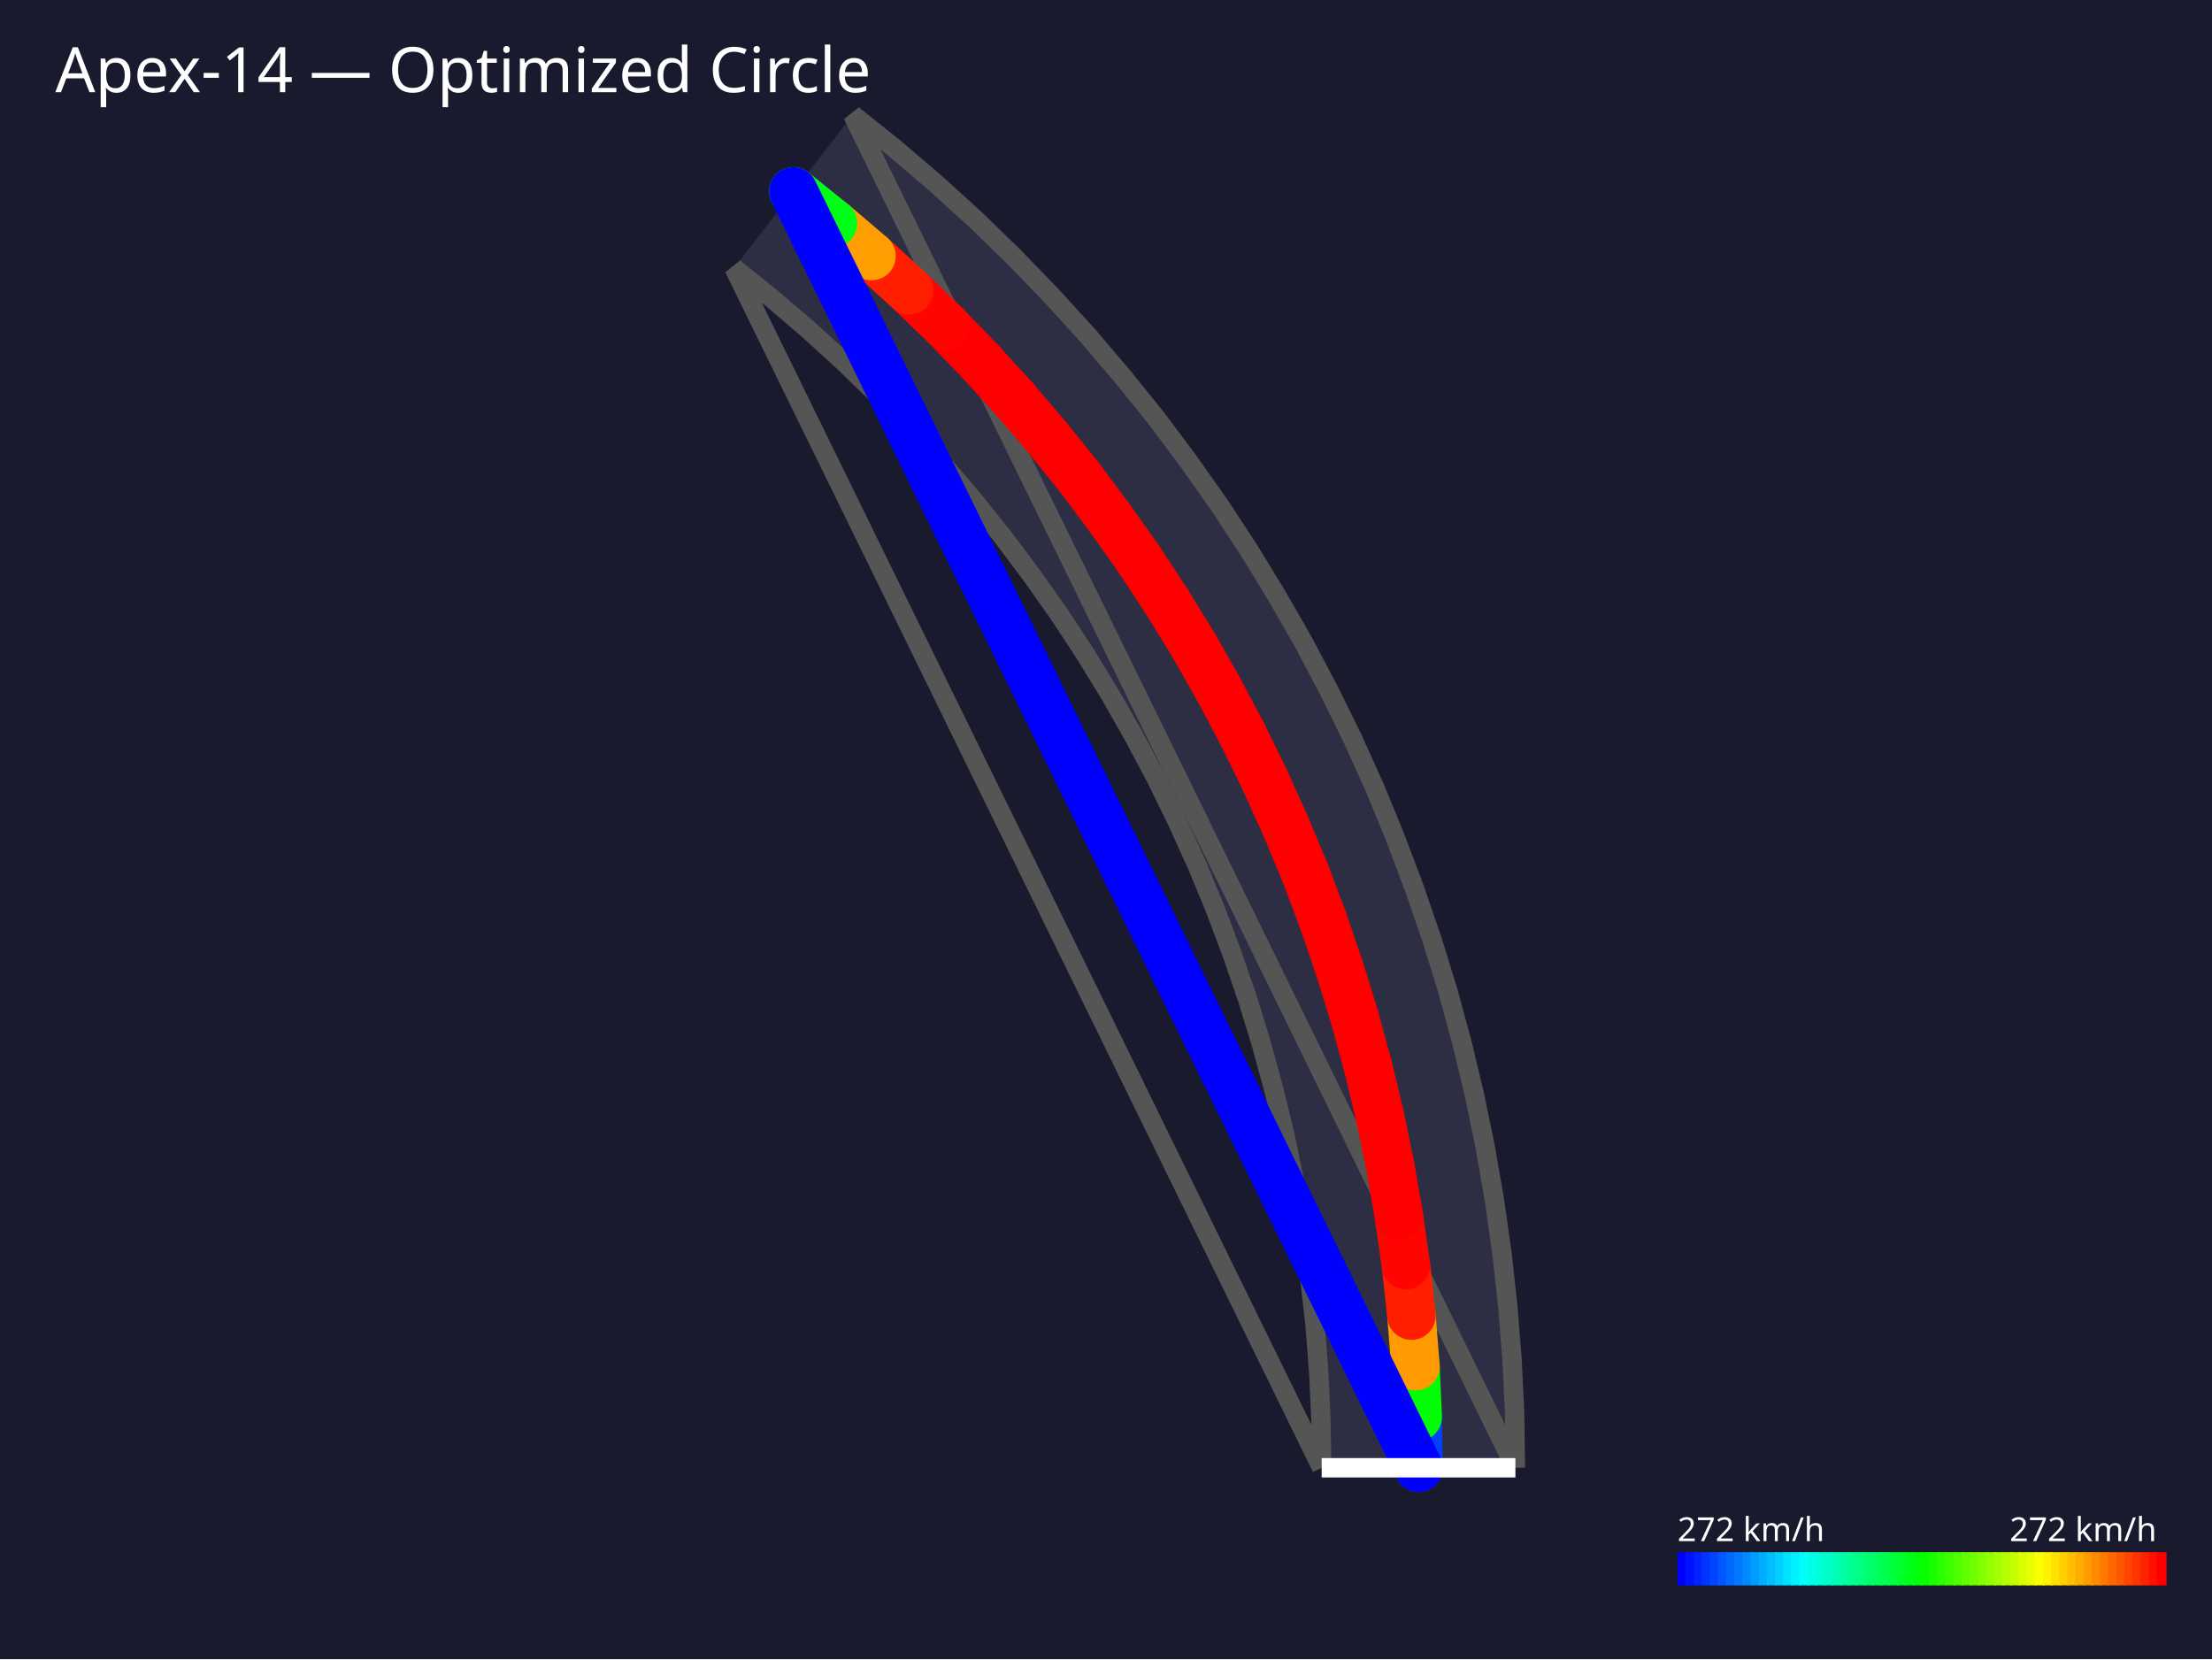
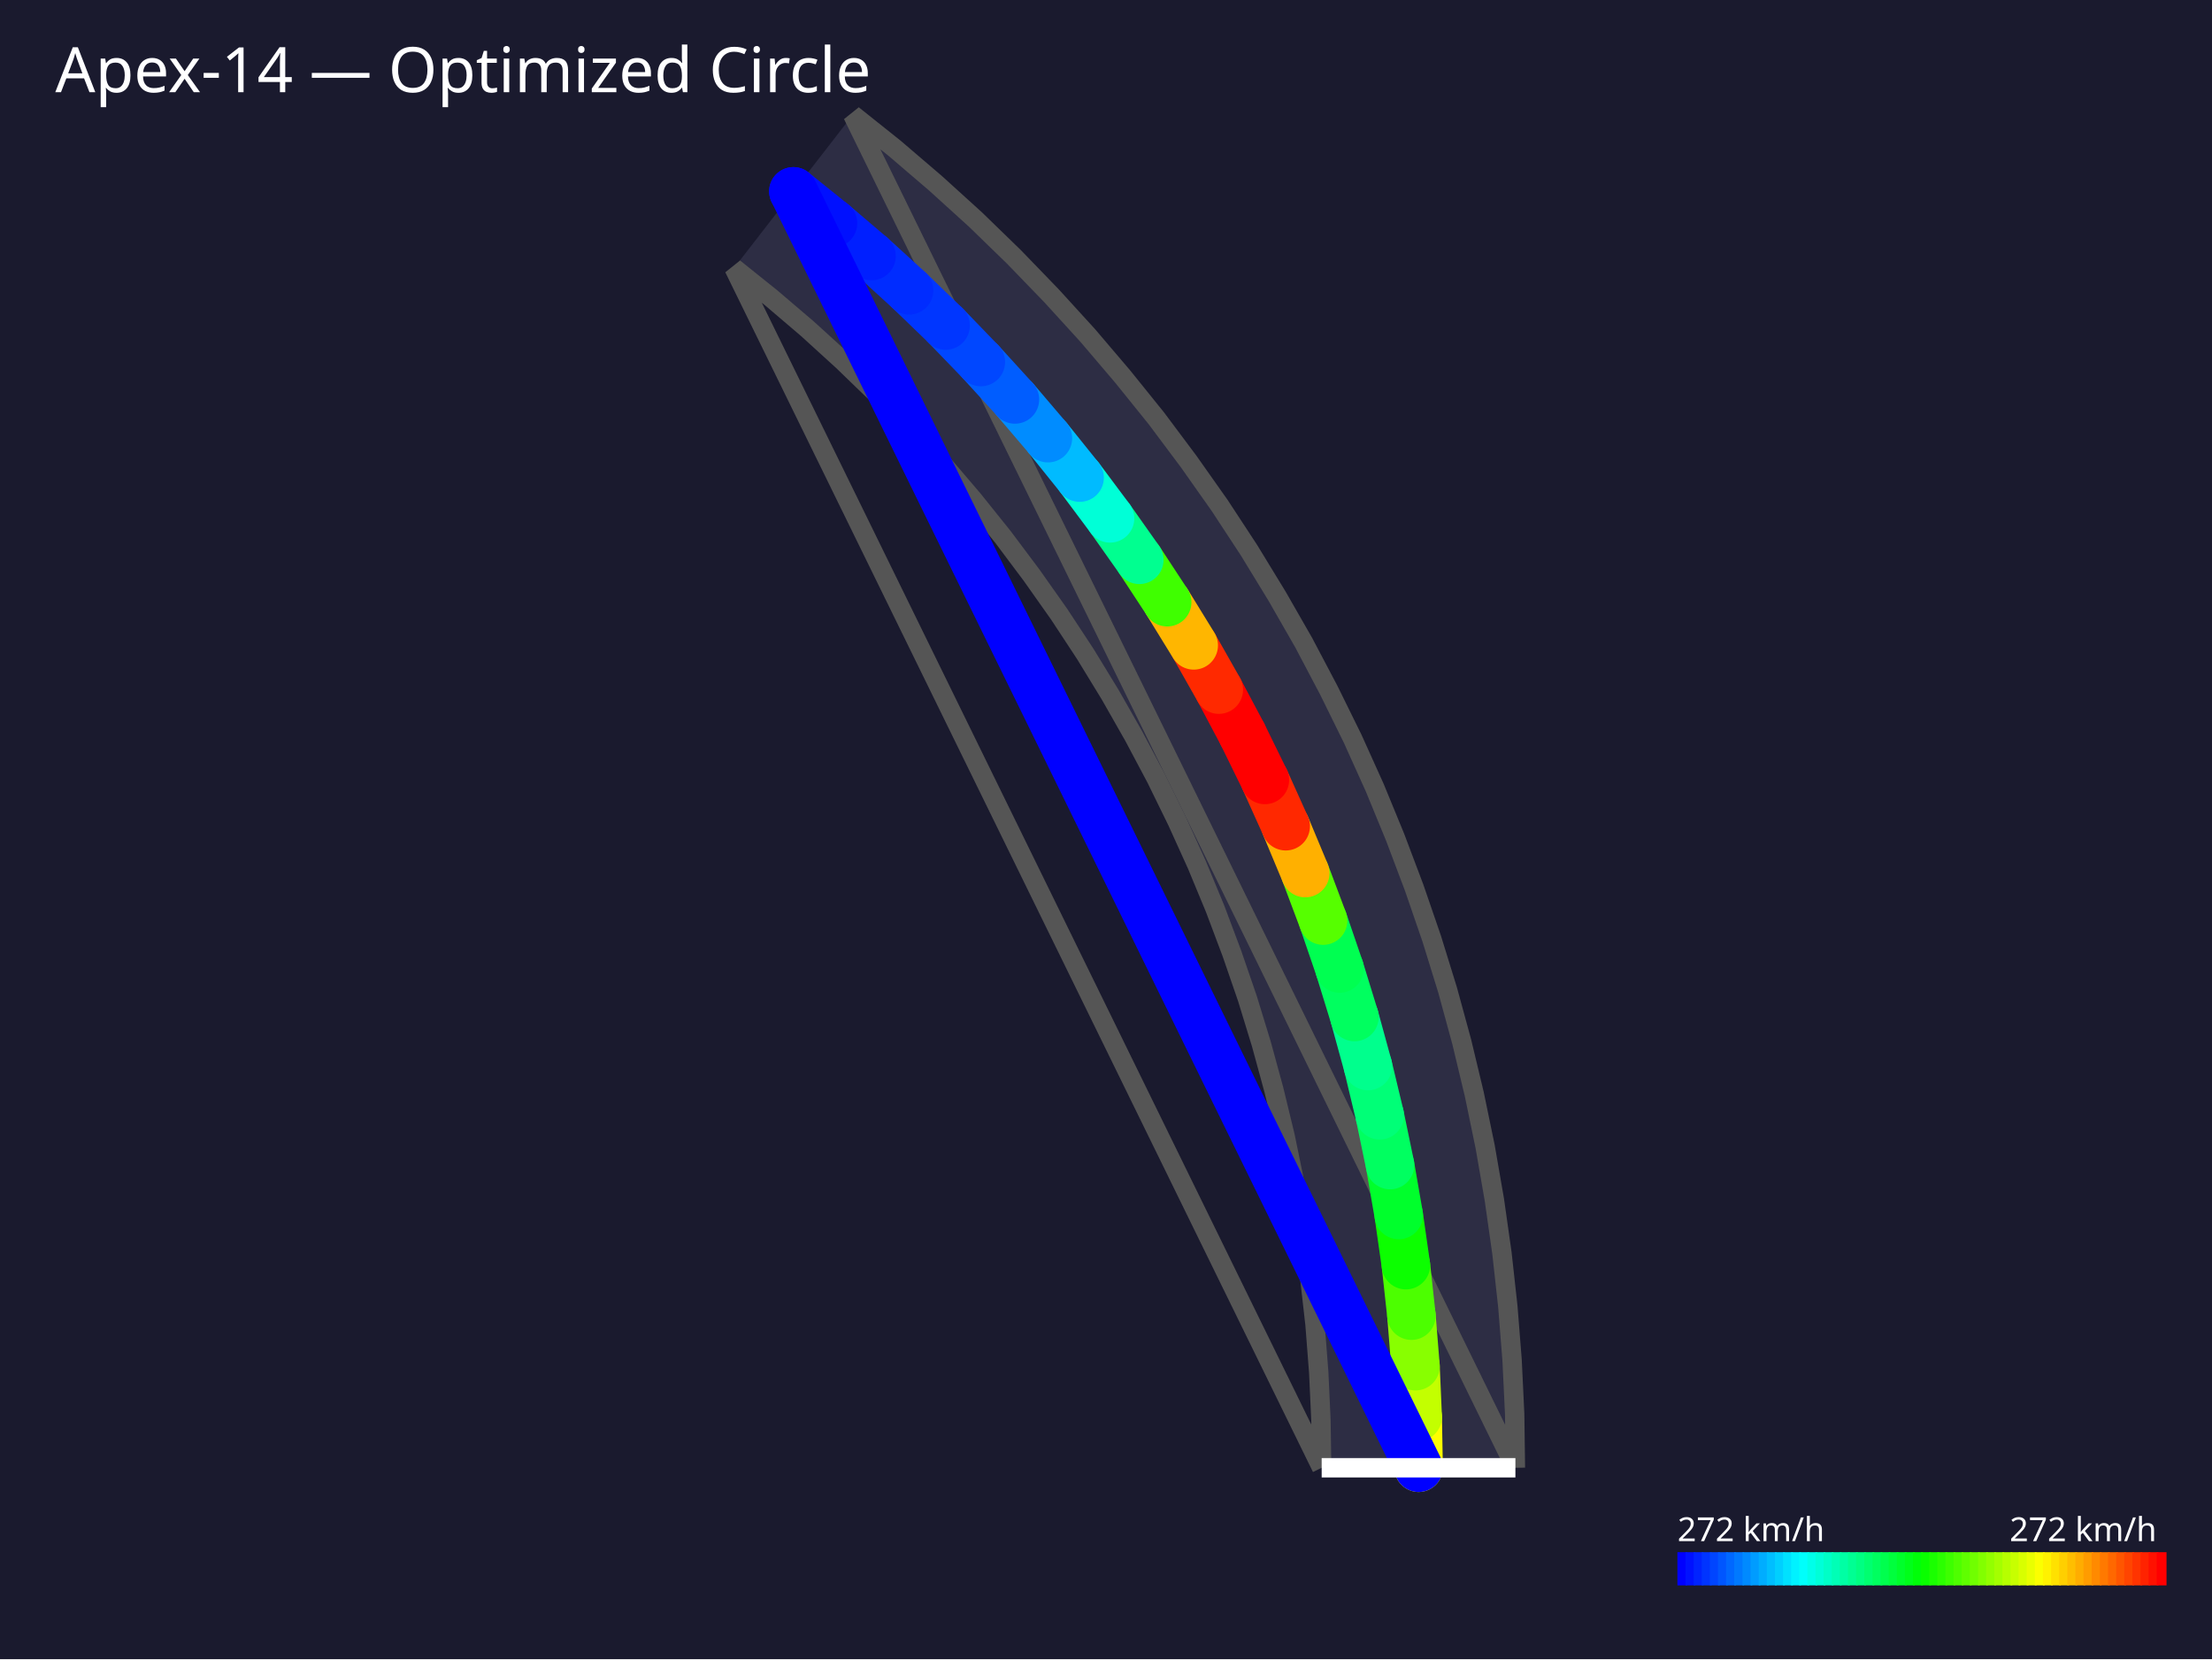
<svg xmlns="http://www.w3.org/2000/svg" width="1200" height="900" viewBox="0 0 1200 900">
  <rect x="0" y="0" width="1200" height="900" fill="#1a1a2e" />
  <polygon points="717.0,796.2 716.6,770.3 715.4,744.4 713.4,718.6 710.5,692.9 706.9,667.3 702.4,641.8 697.2,616.5 691.1,591.3 684.3,566.4 676.7,541.6 668.3,517.2 659.2,493.0 649.3,469.1 638.6,445.5 627.2,422.2 615.1,399.4 602.3,376.9 588.8,354.8 574.6,333.2 559.7,312.1 544.2,291.4 528.0,271.2 511.2,251.5 493.8,232.4 475.8,213.8 457.2,195.8 438.1,178.4 418.4,161.6 398.2,145.4 462.6,62.3 485.4,80.5 507.6,99.5 529.2,119.1 550.1,139.4 570.4,160.4 590.1,182.0 609.0,204.2 627.3,226.9 644.8,250.3 661.6,274.1 677.6,298.5 692.8,323.4 707.3,348.7 720.9,374.5 733.8,400.7 745.8,427.3 756.9,454.3 767.2,481.6 776.7,509.2 785.3,537.0 793.0,565.2 799.8,593.6 805.7,622.1 810.7,650.9 814.8,679.8 818.0,708.8 820.3,737.8 821.7,767.0 822.1,796.2 " fill="#2d2d44" stroke="none" />
  <polyline points="717.0,796.2 716.6,770.3 715.4,744.4 713.4,718.6 710.5,692.9 706.9,667.3 702.4,641.8 697.2,616.5 691.1,591.3 684.3,566.4 676.7,541.6 668.3,517.2 659.2,493.0 649.3,469.1 638.6,445.5 627.2,422.2 615.1,399.4 602.3,376.9 588.8,354.8 574.6,333.2 559.7,312.1 544.2,291.4 528.0,271.2 511.2,251.5 493.8,232.4 475.8,213.8 457.2,195.8 438.1,178.4 418.4,161.6 398.2,145.4 717.0,796.2 " fill="none" stroke="#555555" stroke-width="10.51" />
  <polyline points="822.1,796.2 821.7,767.0 820.3,737.8 818.0,708.8 814.8,679.8 810.7,650.9 805.7,622.1 799.8,593.6 793.0,565.2 785.3,537.0 776.7,509.2 767.2,481.6 756.9,454.3 745.8,427.3 733.8,400.7 720.9,374.5 707.3,348.7 692.8,323.4 677.6,298.5 661.6,274.1 644.8,250.3 627.3,226.9 609.0,204.2 590.1,182.0 570.4,160.4 550.1,139.4 529.2,119.1 507.6,99.5 485.4,80.5 462.6,62.3 822.1,796.2 " fill="none" stroke="#555555" stroke-width="10.51" />
-   <line x1="769.6" y1="796.2" x2="769.1" y2="768.6" stroke="#0040ff" stroke-width="26.29" stroke-linecap="round" />
-   <line x1="769.1" y1="768.6" x2="767.9" y2="741.1" stroke="#00ff05" stroke-width="26.29" stroke-linecap="round" />
-   <line x1="767.9" y1="741.1" x2="765.7" y2="713.7" stroke="#ff9a00" stroke-width="26.29" stroke-linecap="round" />
-   <line x1="765.7" y1="713.7" x2="762.7" y2="686.3" stroke="#ff1e00" stroke-width="26.29" stroke-linecap="round" />
-   <line x1="762.7" y1="686.3" x2="758.8" y2="659.1" stroke="#ff0400" stroke-width="26.29" stroke-linecap="round" />
-   <line x1="758.8" y1="659.1" x2="754.1" y2="632.0" stroke="#ff0000" stroke-width="26.29" stroke-linecap="round" />
-   <line x1="754.1" y1="632.0" x2="748.5" y2="605.0" stroke="#ff0000" stroke-width="26.29" stroke-linecap="round" />
-   <line x1="748.5" y1="605.0" x2="742.1" y2="578.3" stroke="#ff0000" stroke-width="26.29" stroke-linecap="round" />
-   <line x1="742.1" y1="578.3" x2="734.8" y2="551.7" stroke="#ff0000" stroke-width="26.29" stroke-linecap="round" />
-   <line x1="734.8" y1="551.7" x2="726.7" y2="525.4" stroke="#ff0000" stroke-width="26.29" stroke-linecap="round" />
-   <line x1="726.7" y1="525.4" x2="717.8" y2="499.4" stroke="#ff0000" stroke-width="26.29" stroke-linecap="round" />
-   <line x1="717.8" y1="499.4" x2="708.1" y2="473.6" stroke="#ff0000" stroke-width="26.29" stroke-linecap="round" />
-   <line x1="708.1" y1="473.6" x2="697.5" y2="448.2" stroke="#ff0000" stroke-width="26.29" stroke-linecap="round" />
-   <line x1="697.5" y1="448.2" x2="686.2" y2="423.1" stroke="#ff0000" stroke-width="26.29" stroke-linecap="round" />
+   <line x1="769.6" y1="796.2" x2="769.1" y2="768.6" stroke="#fdff00" stroke-width="26.29" stroke-linecap="round" />
+   <line x1="769.1" y1="768.6" x2="767.9" y2="741.1" stroke="#c3ff00" stroke-width="26.29" stroke-linecap="round" />
+   <line x1="767.9" y1="741.1" x2="765.7" y2="713.7" stroke="#88ff00" stroke-width="26.29" stroke-linecap="round" />
+   <line x1="765.7" y1="713.7" x2="762.7" y2="686.3" stroke="#4cff00" stroke-width="26.29" stroke-linecap="round" />
+   <line x1="762.7" y1="686.3" x2="758.8" y2="659.1" stroke="#0cff00" stroke-width="26.29" stroke-linecap="round" />
+   <line x1="758.8" y1="659.1" x2="754.1" y2="632.0" stroke="#00ff2c" stroke-width="26.29" stroke-linecap="round" />
+   <line x1="754.1" y1="632.0" x2="748.5" y2="605.0" stroke="#00ff60" stroke-width="26.29" stroke-linecap="round" />
+   <line x1="748.5" y1="605.0" x2="742.1" y2="578.3" stroke="#00ff77" stroke-width="26.29" stroke-linecap="round" />
+   <line x1="742.1" y1="578.3" x2="734.8" y2="551.7" stroke="#00ff8d" stroke-width="26.29" stroke-linecap="round" />
+   <line x1="734.8" y1="551.7" x2="726.7" y2="525.4" stroke="#00ff5f" stroke-width="26.29" stroke-linecap="round" />
+   <line x1="726.7" y1="525.4" x2="717.8" y2="499.4" stroke="#00ff51" stroke-width="26.29" stroke-linecap="round" />
+   <line x1="717.8" y1="499.4" x2="708.1" y2="473.6" stroke="#56ff00" stroke-width="26.29" stroke-linecap="round" />
+   <line x1="708.1" y1="473.6" x2="697.5" y2="448.2" stroke="#ffb000" stroke-width="26.29" stroke-linecap="round" />
+   <line x1="697.5" y1="448.2" x2="686.2" y2="423.1" stroke="#ff2800" stroke-width="26.29" stroke-linecap="round" />
  <line x1="686.2" y1="423.1" x2="674.1" y2="398.4" stroke="#ff0000" stroke-width="26.29" stroke-linecap="round" />
  <line x1="674.1" y1="398.4" x2="661.2" y2="374.1" stroke="#ff0000" stroke-width="26.29" stroke-linecap="round" />
-   <line x1="661.2" y1="374.1" x2="647.6" y2="350.1" stroke="#ff0000" stroke-width="26.29" stroke-linecap="round" />
-   <line x1="647.6" y1="350.1" x2="633.2" y2="326.7" stroke="#ff0000" stroke-width="26.29" stroke-linecap="round" />
-   <line x1="633.2" y1="326.7" x2="618.1" y2="303.7" stroke="#ff0000" stroke-width="26.29" stroke-linecap="round" />
-   <line x1="618.1" y1="303.7" x2="602.2" y2="281.2" stroke="#ff0000" stroke-width="26.29" stroke-linecap="round" />
-   <line x1="602.2" y1="281.2" x2="585.7" y2="259.1" stroke="#ff0000" stroke-width="26.29" stroke-linecap="round" />
-   <line x1="585.7" y1="259.1" x2="568.5" y2="237.7" stroke="#ff0000" stroke-width="26.29" stroke-linecap="round" />
-   <line x1="568.5" y1="237.7" x2="550.6" y2="216.7" stroke="#ff0000" stroke-width="26.29" stroke-linecap="round" />
-   <line x1="550.6" y1="216.7" x2="532.1" y2="196.4" stroke="#ff0000" stroke-width="26.29" stroke-linecap="round" />
-   <line x1="532.1" y1="196.4" x2="513.0" y2="176.6" stroke="#ff0000" stroke-width="26.29" stroke-linecap="round" />
-   <line x1="513.0" y1="176.6" x2="493.2" y2="157.5" stroke="#ff0400" stroke-width="26.29" stroke-linecap="round" />
-   <line x1="493.2" y1="157.5" x2="472.8" y2="138.9" stroke="#ff1f00" stroke-width="26.29" stroke-linecap="round" />
-   <line x1="472.8" y1="138.9" x2="451.9" y2="121.1" stroke="#ff9e00" stroke-width="26.29" stroke-linecap="round" />
-   <line x1="451.9" y1="121.1" x2="430.4" y2="103.8" stroke="#00ff16" stroke-width="26.29" stroke-linecap="round" />
+   <line x1="661.2" y1="374.1" x2="647.6" y2="350.1" stroke="#ff2900" stroke-width="26.29" stroke-linecap="round" />
+   <line x1="647.6" y1="350.1" x2="633.2" y2="326.7" stroke="#ffb600" stroke-width="26.29" stroke-linecap="round" />
+   <line x1="633.2" y1="326.7" x2="618.1" y2="303.7" stroke="#3fff00" stroke-width="26.29" stroke-linecap="round" />
+   <line x1="618.1" y1="303.7" x2="602.2" y2="281.2" stroke="#00ff90" stroke-width="26.29" stroke-linecap="round" />
+   <line x1="602.2" y1="281.2" x2="585.7" y2="259.1" stroke="#00ffd7" stroke-width="26.29" stroke-linecap="round" />
+   <line x1="585.7" y1="259.1" x2="568.5" y2="237.7" stroke="#00bbff" stroke-width="26.29" stroke-linecap="round" />
+   <line x1="568.5" y1="237.7" x2="550.6" y2="216.7" stroke="#008cff" stroke-width="26.29" stroke-linecap="round" />
+   <line x1="550.6" y1="216.7" x2="532.1" y2="196.4" stroke="#005dff" stroke-width="26.29" stroke-linecap="round" />
+   <line x1="532.1" y1="196.4" x2="513.0" y2="176.6" stroke="#0047ff" stroke-width="26.29" stroke-linecap="round" />
+   <line x1="513.0" y1="176.6" x2="493.2" y2="157.5" stroke="#0036ff" stroke-width="26.29" stroke-linecap="round" />
+   <line x1="493.2" y1="157.5" x2="472.8" y2="138.9" stroke="#002cff" stroke-width="26.29" stroke-linecap="round" />
+   <line x1="472.8" y1="138.9" x2="451.9" y2="121.1" stroke="#001fff" stroke-width="26.29" stroke-linecap="round" />
+   <line x1="451.9" y1="121.1" x2="430.4" y2="103.8" stroke="#0010ff" stroke-width="26.29" stroke-linecap="round" />
  <line x1="430.4" y1="103.8" x2="769.6" y2="796.2" stroke="#0000ff" stroke-width="26.29" stroke-linecap="round" />
  <line x1="717.0" y1="796.2" x2="822.1" y2="796.2" stroke="#ffffff" stroke-width="10.51" />
  <text x="30" y="50" font-family="sans-serif" font-size="34" fill="#ffffff">Apex-14 — Optimized Circle</text>
  <rect x="910.0" y="842.0" width="5.33" height="18.0" fill="#0000ff" />
  <rect x="914.4" y="842.0" width="5.33" height="18.0" fill="#0011ff" />
  <rect x="918.8" y="842.0" width="5.33" height="18.0" fill="#0023ff" />
  <rect x="923.2" y="842.0" width="5.33" height="18.0" fill="#0034ff" />
  <rect x="927.6" y="842.0" width="5.33" height="18.0" fill="#0045ff" />
  <rect x="932.0" y="842.0" width="5.33" height="18.0" fill="#0056ff" />
  <rect x="936.4" y="842.0" width="5.33" height="18.0" fill="#0068ff" />
  <rect x="940.8" y="842.0" width="5.33" height="18.0" fill="#0079ff" />
  <rect x="945.3" y="842.0" width="5.33" height="18.0" fill="#008aff" />
  <rect x="949.7" y="842.0" width="5.33" height="18.0" fill="#009cff" />
  <rect x="954.1" y="842.0" width="5.33" height="18.0" fill="#00adff" />
  <rect x="958.5" y="842.0" width="5.33" height="18.0" fill="#00beff" />
  <rect x="962.9" y="842.0" width="5.33" height="18.0" fill="#00cfff" />
  <rect x="967.3" y="842.0" width="5.33" height="18.0" fill="#00e1ff" />
  <rect x="971.7" y="842.0" width="5.33" height="18.0" fill="#00f2ff" />
  <rect x="976.1" y="842.0" width="5.33" height="18.0" fill="#00fffb" />
  <rect x="980.5" y="842.0" width="5.33" height="18.0" fill="#00ffe9" />
  <rect x="984.9" y="842.0" width="5.33" height="18.0" fill="#00ffd8" />
  <rect x="989.3" y="842.0" width="5.33" height="18.0" fill="#00ffc7" />
  <rect x="993.7" y="842.0" width="5.33" height="18.0" fill="#00ffb6" />
  <rect x="998.1" y="842.0" width="5.33" height="18.0" fill="#00ffa4" />
  <rect x="1002.5" y="842.0" width="5.33" height="18.0" fill="#00ff93" />
  <rect x="1006.9" y="842.0" width="5.33" height="18.0" fill="#00ff82" />
  <rect x="1011.4" y="842.0" width="5.33" height="18.0" fill="#00ff70" />
  <rect x="1015.8" y="842.0" width="5.33" height="18.0" fill="#00ff5f" />
  <rect x="1020.2" y="842.0" width="5.33" height="18.0" fill="#00ff4e" />
  <rect x="1024.6" y="842.0" width="5.33" height="18.0" fill="#00ff3d" />
  <rect x="1029.0" y="842.0" width="5.33" height="18.0" fill="#00ff2b" />
  <rect x="1033.4" y="842.0" width="5.33" height="18.0" fill="#00ff1a" />
  <rect x="1037.8" y="842.0" width="5.33" height="18.0" fill="#00ff09" />
  <rect x="1042.2" y="842.0" width="5.33" height="18.0" fill="#09ff00" />
  <rect x="1046.6" y="842.0" width="5.33" height="18.0" fill="#1aff00" />
  <rect x="1051.0" y="842.0" width="5.33" height="18.0" fill="#2bff00" />
  <rect x="1055.4" y="842.0" width="5.33" height="18.0" fill="#3dff00" />
  <rect x="1059.8" y="842.0" width="5.33" height="18.0" fill="#4eff00" />
  <rect x="1064.2" y="842.0" width="5.33" height="18.0" fill="#5fff00" />
  <rect x="1068.6" y="842.0" width="5.33" height="18.0" fill="#70ff00" />
  <rect x="1073.1" y="842.0" width="5.33" height="18.0" fill="#82ff00" />
  <rect x="1077.5" y="842.0" width="5.33" height="18.0" fill="#93ff00" />
  <rect x="1081.9" y="842.0" width="5.33" height="18.0" fill="#a4ff00" />
  <rect x="1086.3" y="842.0" width="5.33" height="18.0" fill="#b6ff00" />
  <rect x="1090.7" y="842.0" width="5.33" height="18.0" fill="#c7ff00" />
  <rect x="1095.1" y="842.0" width="5.33" height="18.0" fill="#d8ff00" />
  <rect x="1099.5" y="842.0" width="5.33" height="18.0" fill="#e9ff00" />
  <rect x="1103.9" y="842.0" width="5.33" height="18.0" fill="#fbff00" />
  <rect x="1108.3" y="842.0" width="5.33" height="18.0" fill="#fff200" />
  <rect x="1112.7" y="842.0" width="5.33" height="18.0" fill="#ffe100" />
  <rect x="1117.1" y="842.0" width="5.33" height="18.0" fill="#ffcf00" />
  <rect x="1121.5" y="842.0" width="5.33" height="18.0" fill="#ffbe00" />
  <rect x="1125.9" y="842.0" width="5.33" height="18.0" fill="#ffad00" />
  <rect x="1130.3" y="842.0" width="5.33" height="18.0" fill="#ff9c00" />
  <rect x="1134.7" y="842.0" width="5.33" height="18.0" fill="#ff8a00" />
  <rect x="1139.2" y="842.0" width="5.33" height="18.0" fill="#ff7900" />
  <rect x="1143.6" y="842.0" width="5.33" height="18.0" fill="#ff6800" />
  <rect x="1148.0" y="842.0" width="5.33" height="18.0" fill="#ff5600" />
  <rect x="1152.4" y="842.0" width="5.33" height="18.0" fill="#ff4500" />
  <rect x="1156.8" y="842.0" width="5.33" height="18.0" fill="#ff3400" />
  <rect x="1161.2" y="842.0" width="5.33" height="18.0" fill="#ff2300" />
  <rect x="1165.6" y="842.0" width="5.33" height="18.0" fill="#ff1100" />
  <rect x="1170.0" y="842.0" width="5.33" height="18.0" fill="#ff0000" />
  <text x="910.0" y="836.0" font-family="sans-serif" font-size="18" fill="#ffffff" text-anchor="start">272 km/h</text>
  <text x="1170.0" y="836.0" font-family="sans-serif" font-size="18" fill="#ffffff" text-anchor="end">272 km/h</text>
</svg>
